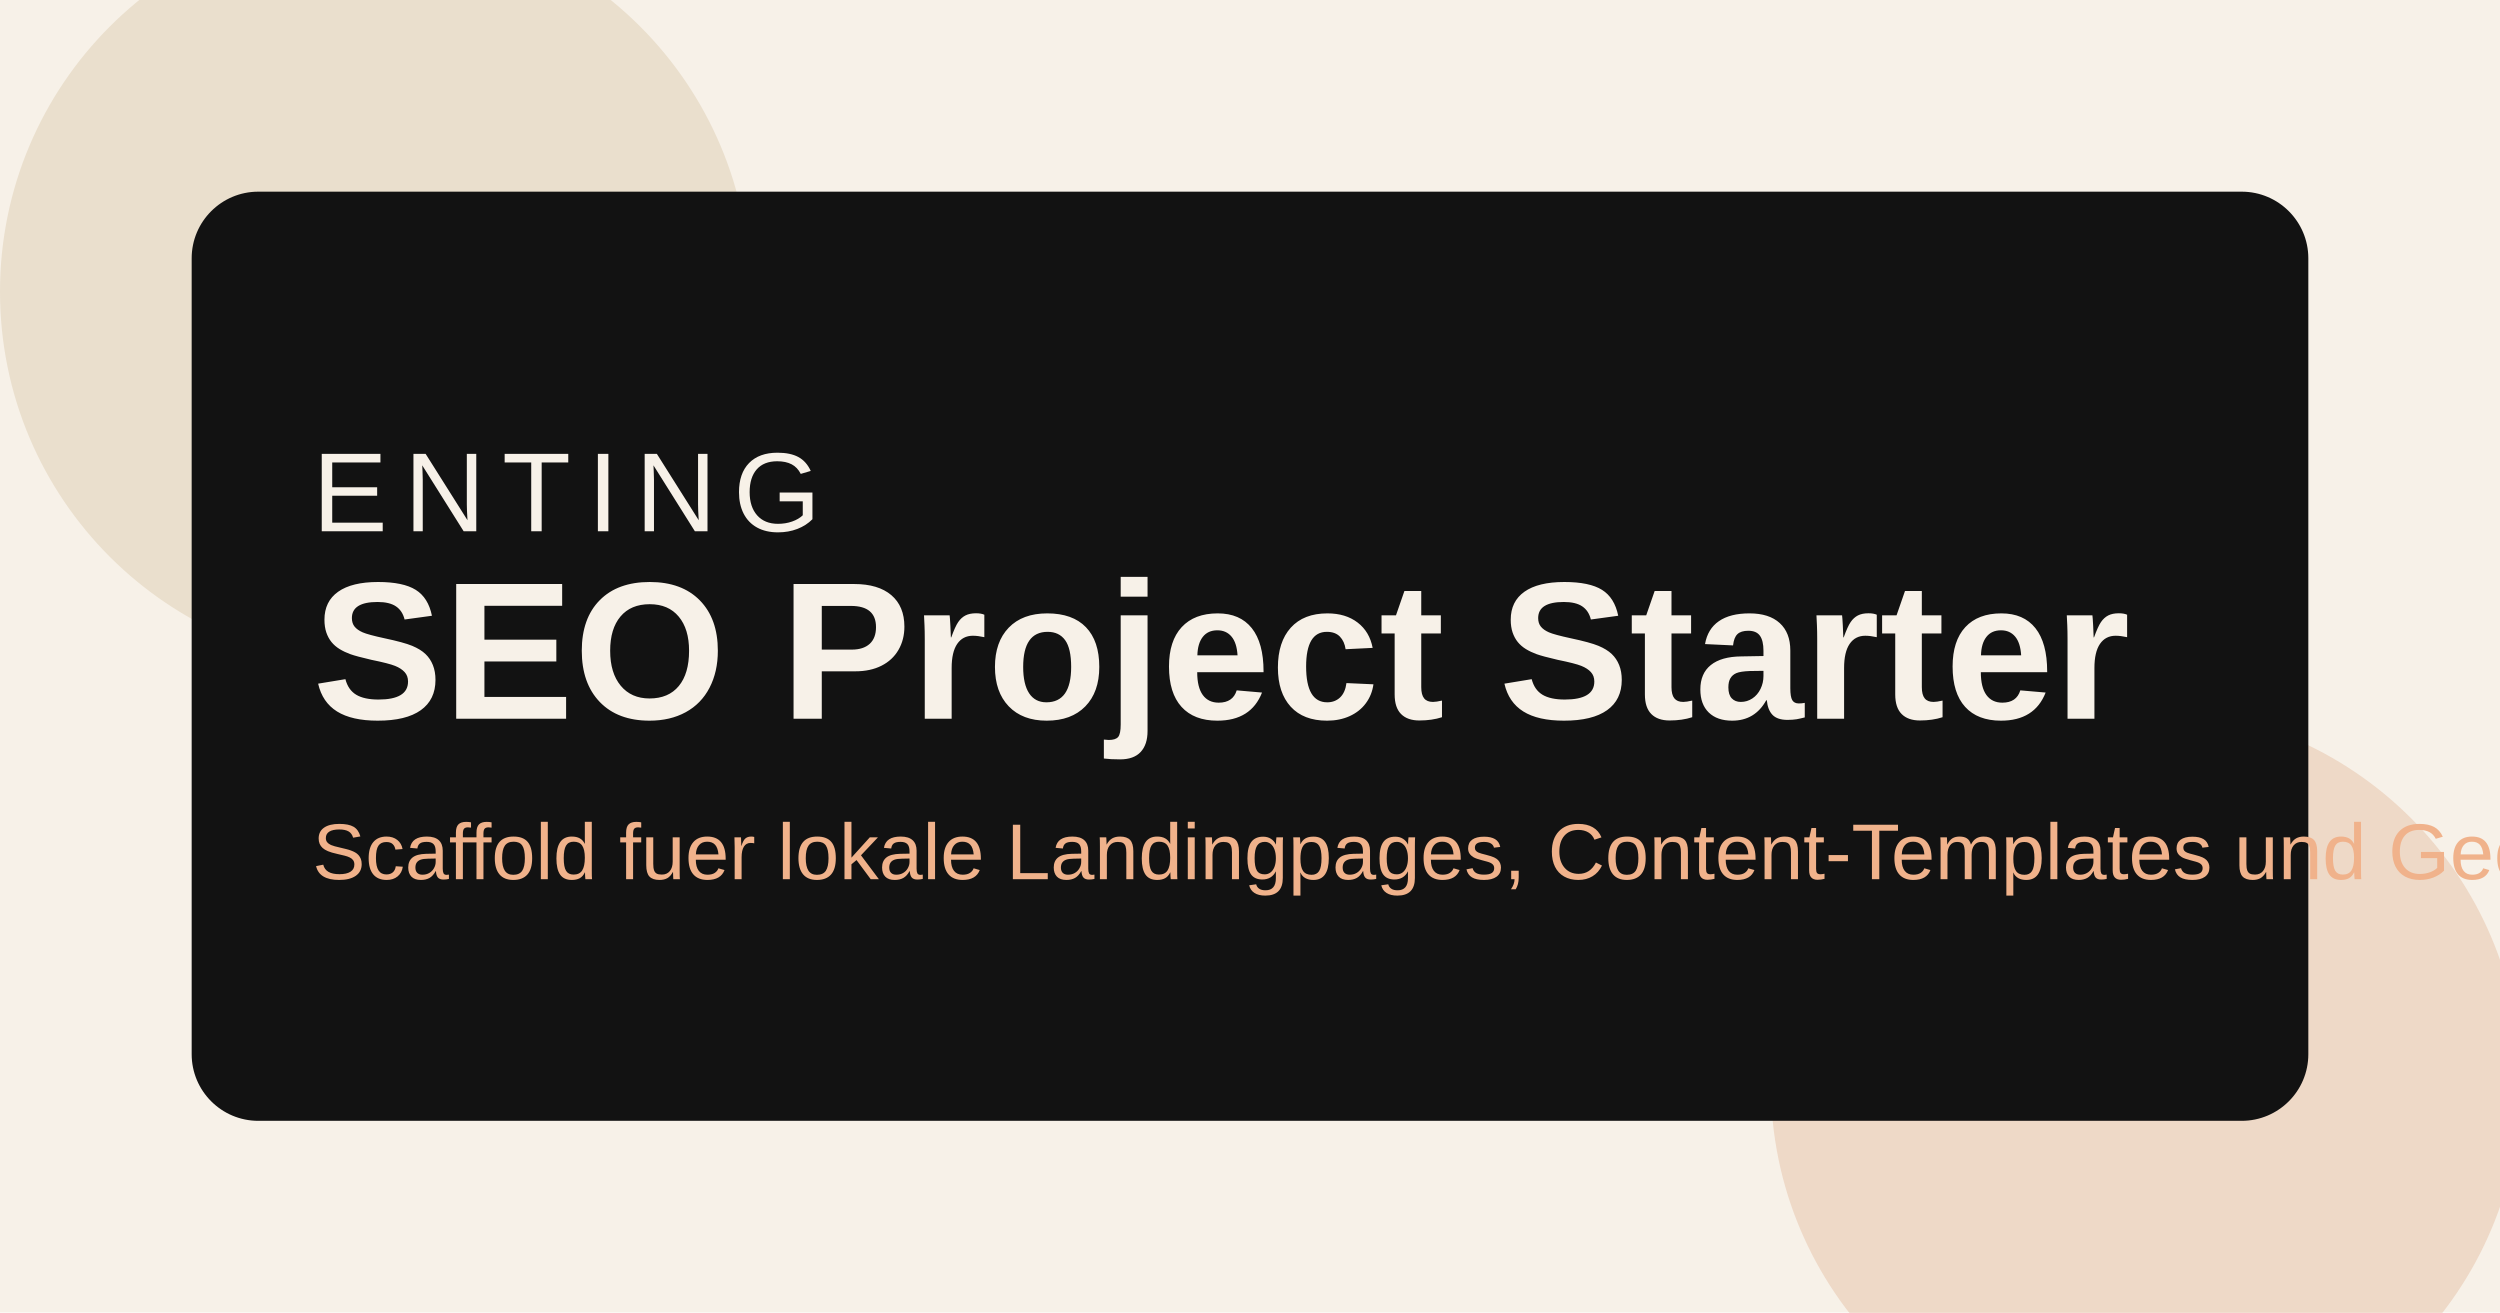
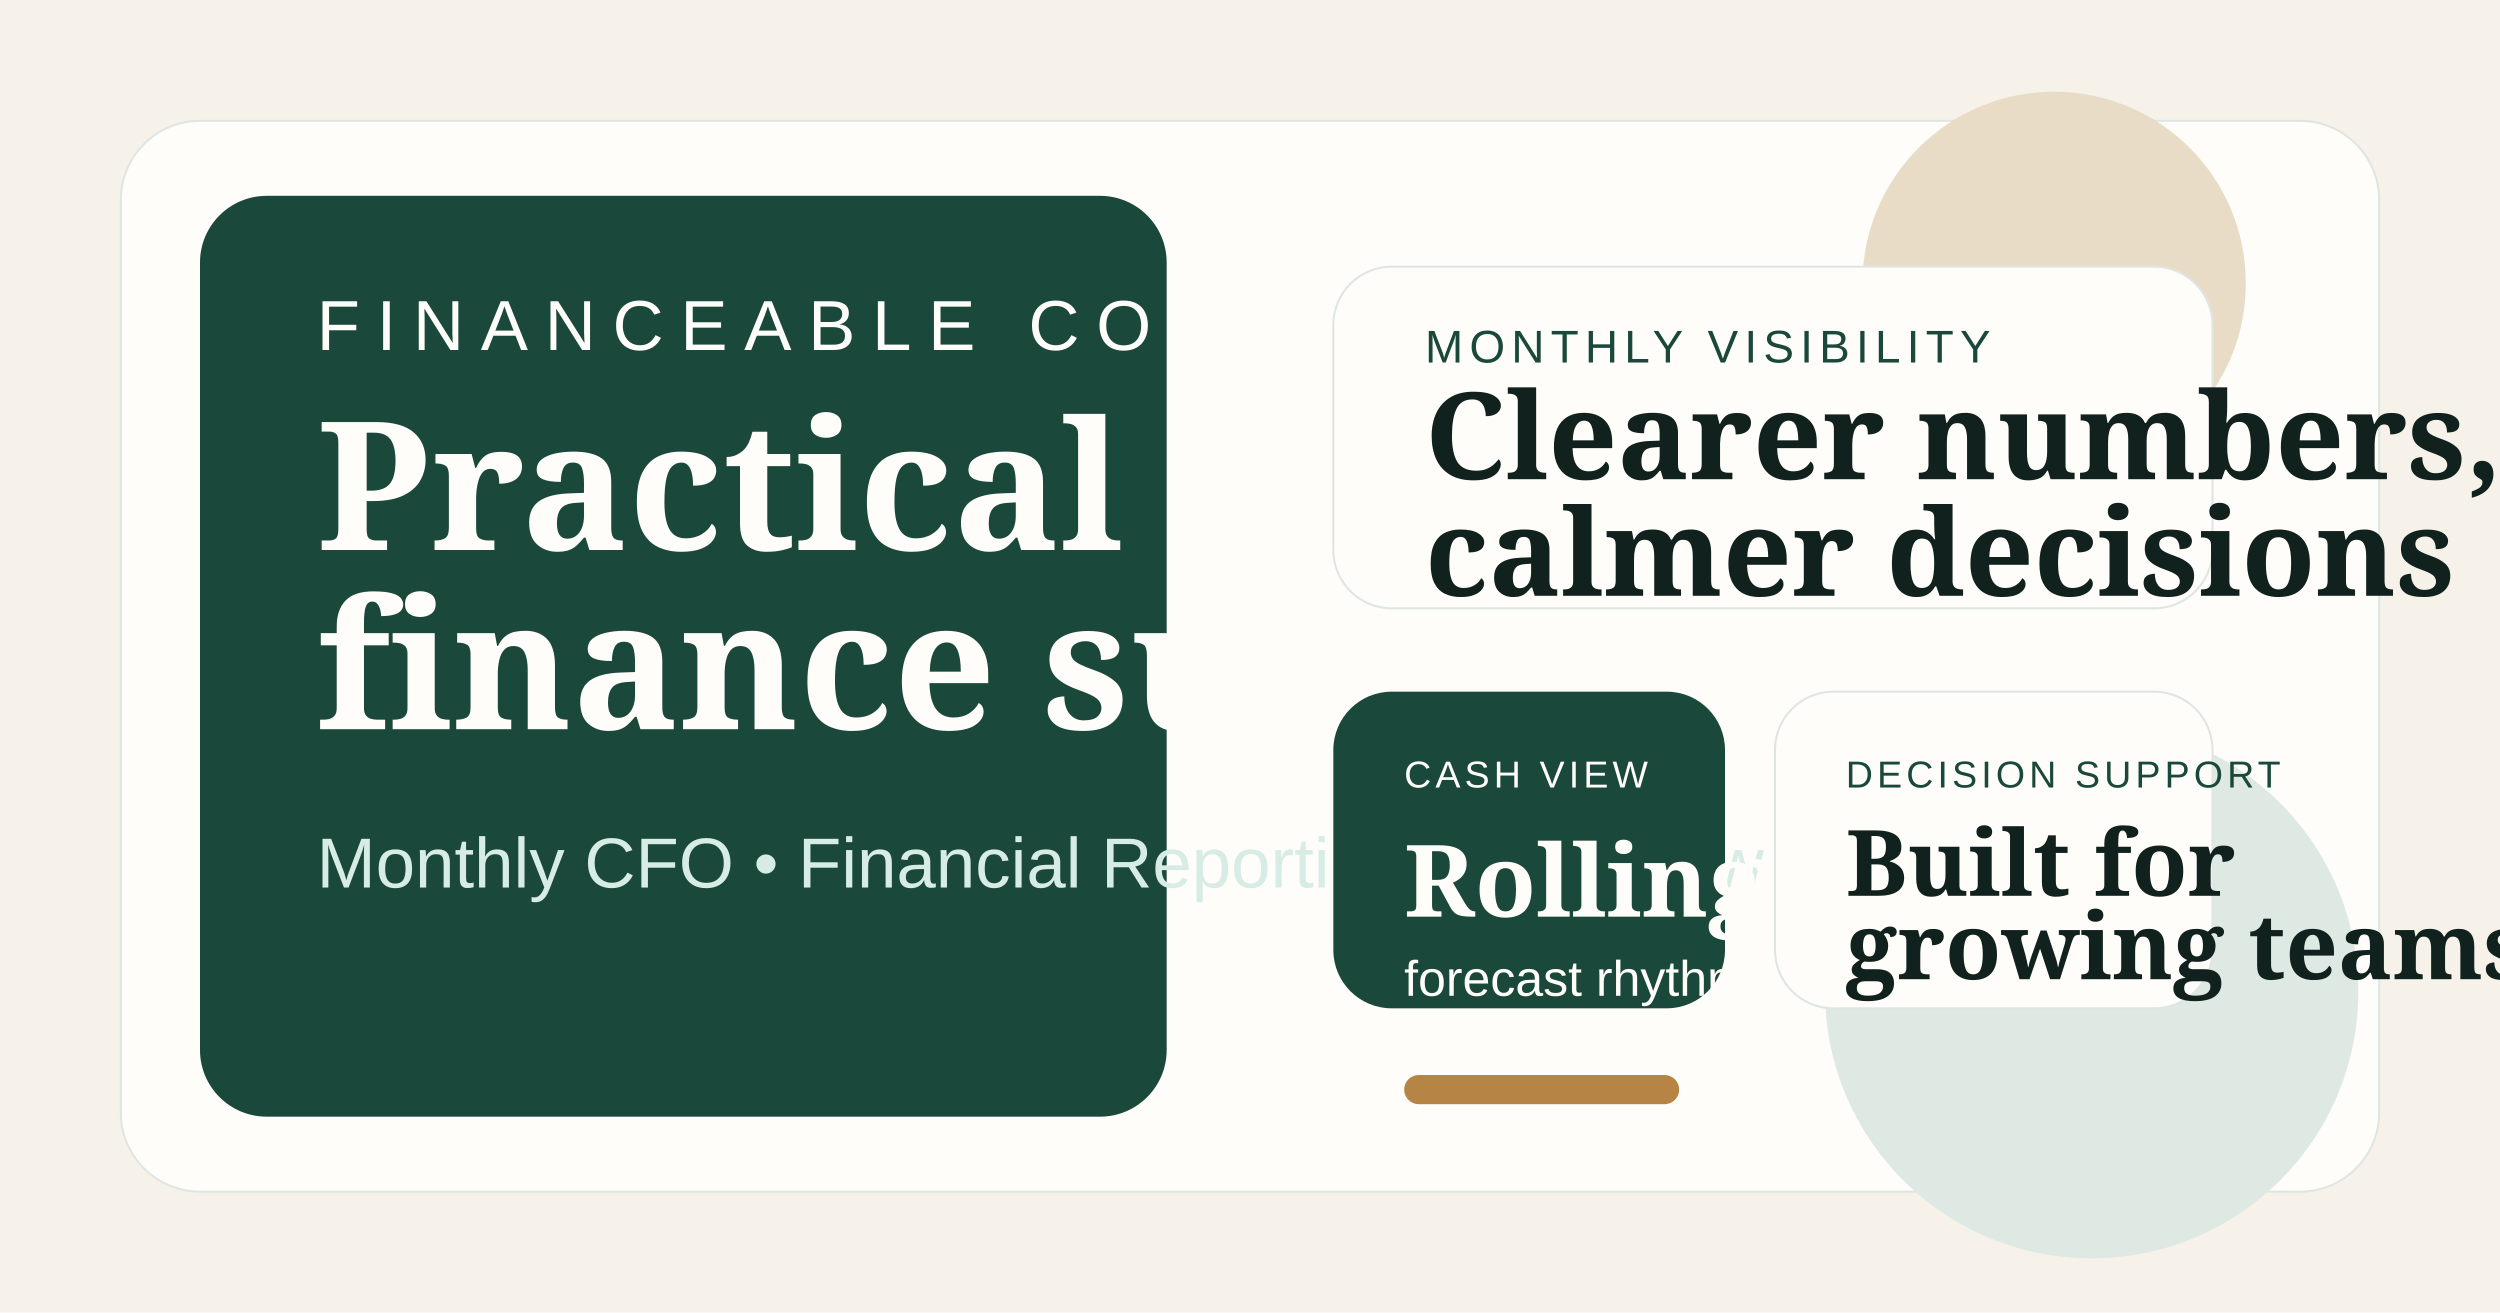
<svg xmlns="http://www.w3.org/2000/svg" viewBox="0 0 1200 630">
-   <rect width="1200" height="630" fill="#f7f1e8" />
-   <circle cx="180" cy="140" r="180" fill="#eadfcd" />
-   <circle cx="1030" cy="520" r="180" fill="#c76b31" opacity="0.18" />
-   <rect x="92" y="92" width="1016" height="446" rx="32" fill="#121212" />
-   <text x="150" y="255" fill="#f7f1e8" font-size="54" font-family="Manrope, Arial, sans-serif" letter-spacing="8">
-     ENTING
+   <rect width="1200" height="630" fill="#f6f2ea" />
+   <rect x="58" y="58" width="1084" height="514" rx="38" fill="#fffdfa" stroke="#dfe6e1" />
+   <rect x="96" y="94" width="464" height="442" rx="32" fill="#1a483a" />
+   <circle cx="986" cy="136" r="92" fill="#e9dcc6" />
+   <circle cx="1004" cy="476" r="128" fill="#dfe9e4" />
+   <text x="152" y="168" fill="#fffdfa" font-size="34" font-family="Manrope, Arial, sans-serif" letter-spacing="8">
+     FINANCEABLE CONSULTING
  </text>
-   <text x="150" y="345" fill="#f7f1e8" font-size="94" font-family="Manrope, Arial, sans-serif" font-weight="700">
-     SEO Project Starter
+   <text x="152" y="264" fill="#fffdfa" font-size="86" font-family="Fraunces, Georgia, serif" font-weight="700">
+     Practical
  </text>
-   <text x="150" y="422" fill="#f0b28b" font-size="38" font-family="Manrope, Arial, sans-serif">
-     Scaffold fuer lokale Landingpages, Content-Templates und Geo-Generierung
+   <text x="152" y="350" fill="#fffdfa" font-size="86" font-family="Fraunces, Georgia, serif" font-weight="700">
+     finance support
  </text>
+   <text x="152" y="426" fill="#d6ece4" font-size="34" font-family="Manrope, Arial, sans-serif">
+     Monthly CFO • Financial Reporting • Cashflow Management
+   </text>
+   <rect x="640" y="128" width="422" height="164" rx="28" fill="#fffdfa" stroke="#dfe6e1" />
+   <text x="684" y="174" fill="#1a483a" font-size="22" font-family="Manrope, Arial, sans-serif" letter-spacing="3">
+     MONTHLY VISIBILITY
+   </text>
+   <text x="684" y="230" fill="#11211d" font-size="58" font-family="Fraunces, Georgia, serif" font-weight="700">
+     Clearer numbers,
+   </text>
+   <text x="684" y="286" fill="#11211d" font-size="58" font-family="Fraunces, Georgia, serif" font-weight="700">
+     calmer decisions
+   </text>
+   <rect x="640" y="332" width="188" height="152" rx="28" fill="#1a483a" />
+   <text x="674" y="378" fill="#fffdfa" font-size="18" font-family="Manrope, Arial, sans-serif" letter-spacing="2">
+     CASH VIEW
+   </text>
+   <text x="674" y="440" fill="#fffdfa" font-size="48" font-family="Fraunces, Georgia, serif" font-weight="700">
+     Rolling
+   </text>
+   <text x="674" y="478" fill="#fffdfa" font-size="24" font-family="Manrope, Arial, sans-serif">
+     forecast rhythm
+   </text>
+   <rect x="852" y="332" width="210" height="152" rx="28" fill="#fffdfa" stroke="#dfe6e1" />
+   <text x="886" y="378" fill="#1a483a" font-size="18" font-family="Manrope, Arial, sans-serif" letter-spacing="2">
+     DECISION SUPPORT
+   </text>
+   <text x="886" y="430" fill="#11211d" font-size="44" font-family="Fraunces, Georgia, serif" font-weight="700">
+     Built for
+   </text>
+   <text x="886" y="470" fill="#11211d" font-size="44" font-family="Fraunces, Georgia, serif" font-weight="700">
+     growing teams
+   </text>
+   <rect x="674" y="516" width="132" height="14" rx="7" fill="#b68444" />
</svg>
